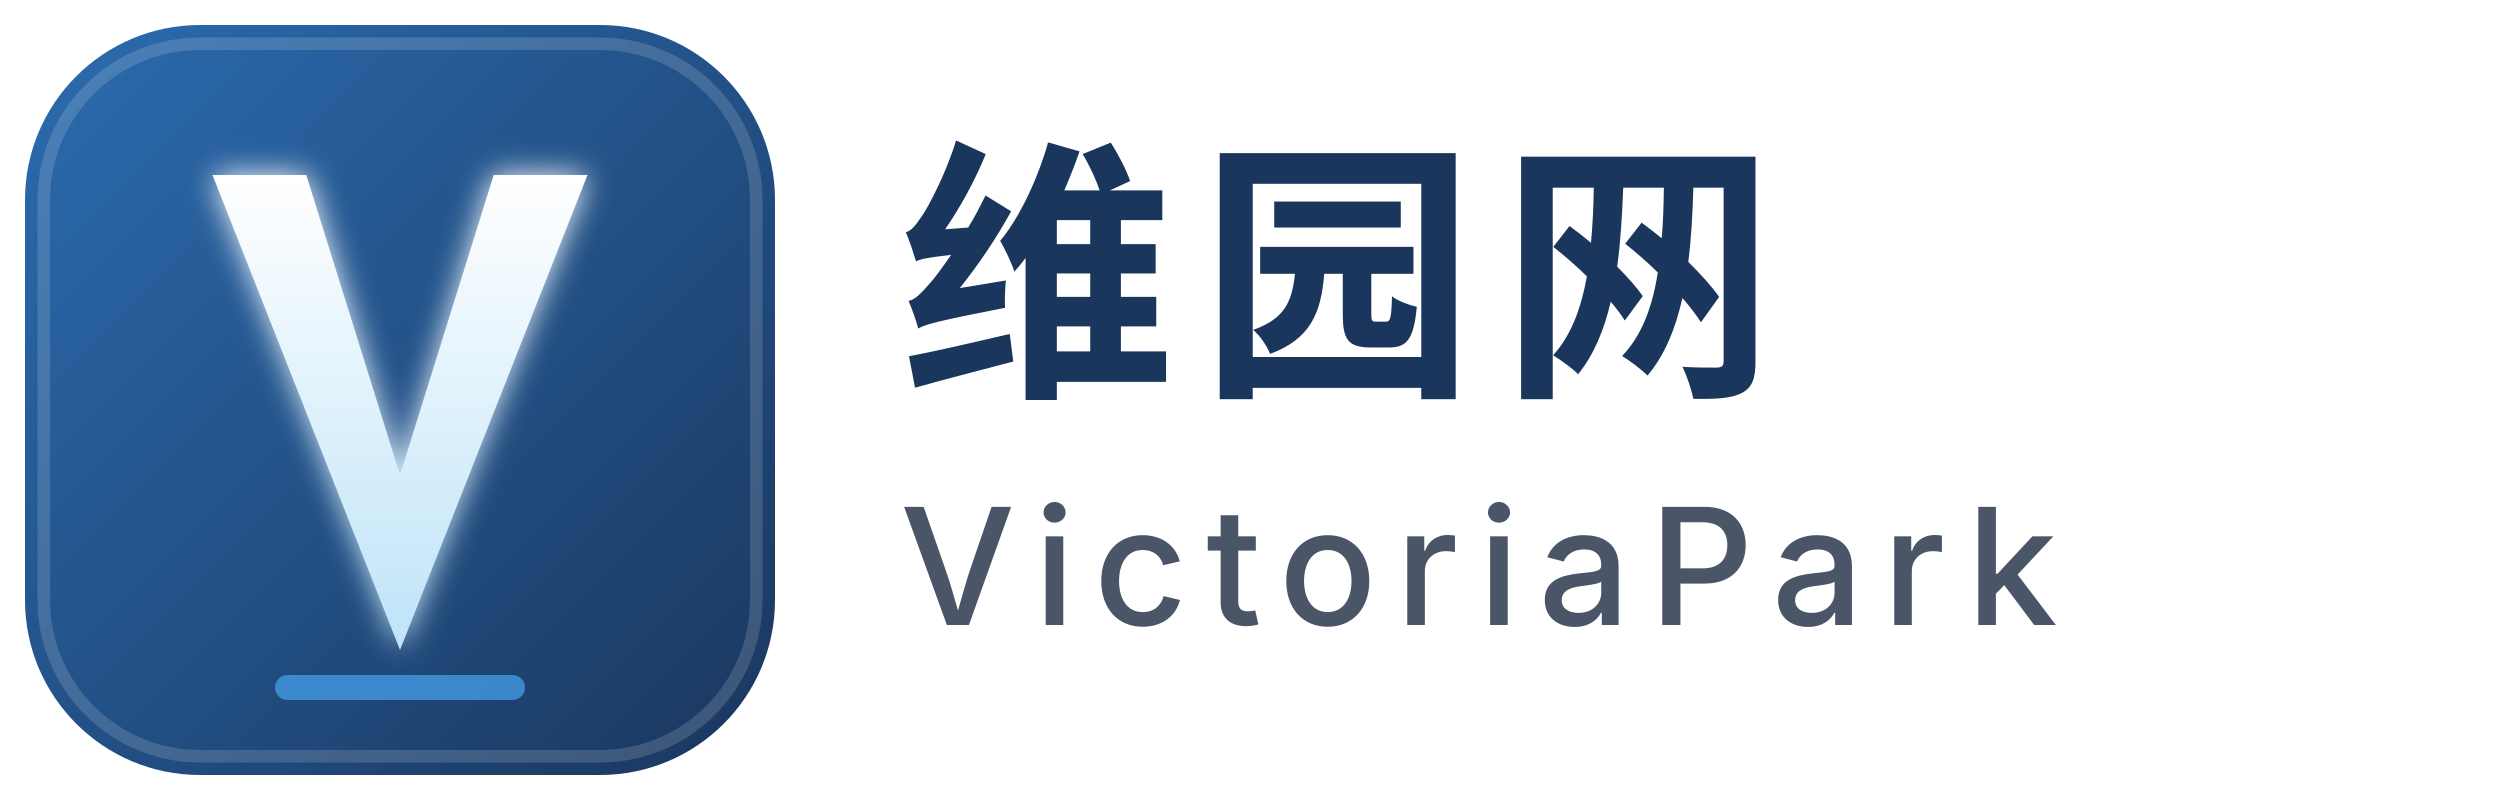
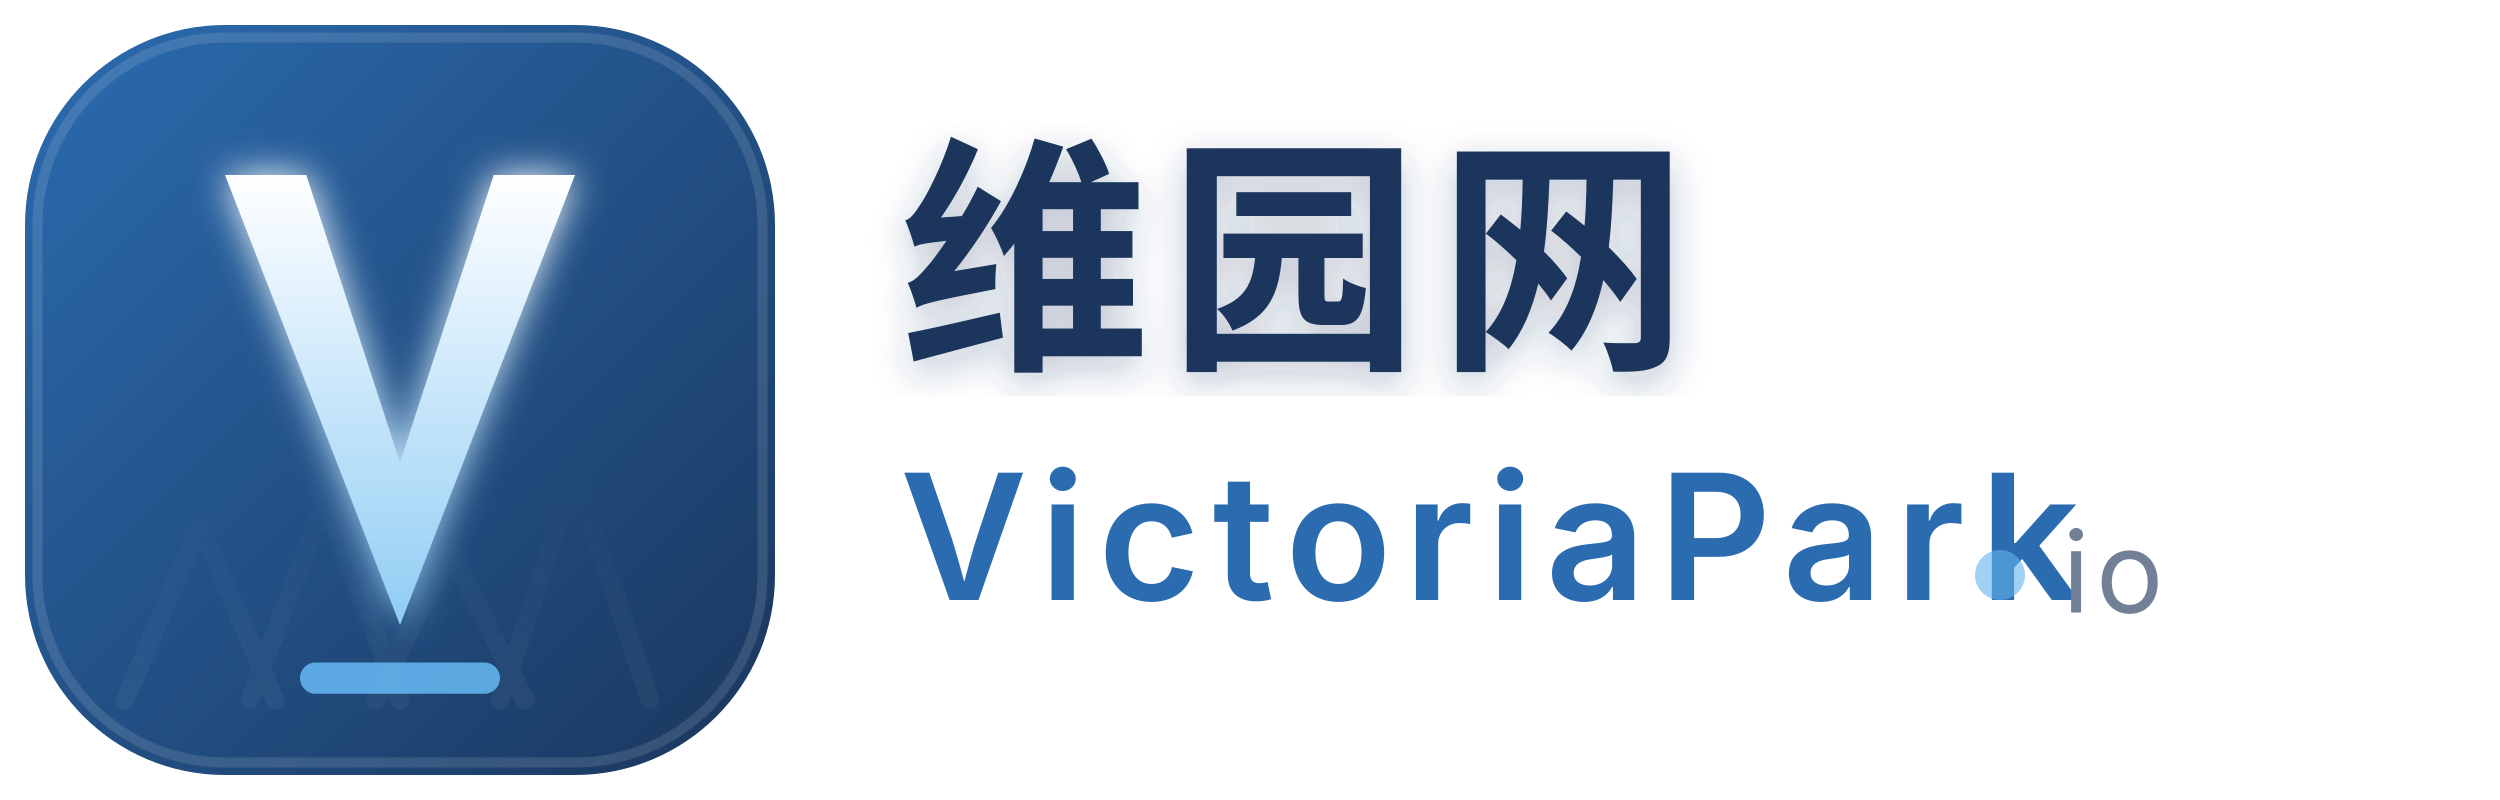
<svg xmlns="http://www.w3.org/2000/svg" width="200" height="64" viewBox="0 0 200 64" role="img" aria-labelledby="vpTitle vpDesc">
  <defs>
    <linearGradient id="bg" x1="0%" y1="0%" x2="100%" y2="100%">
      <stop offset="0%" stop-color="#2b6cb0" />
      <stop offset="100%" stop-color="#1a365d" />
    </linearGradient>
    <linearGradient id="vGrad" x1="0%" y1="0%" x2="0%" y2="100%">
      <stop offset="0%" stop-color="#ffffff" />
-       <stop offset="100%" stop-color="#bee3f8" />
+       <stop offset="100%" stop-color="#90cdf4" />
+     </linearGradient>
+     <linearGradient id="parkGrad" x1="0%" y1="100%" x2="0%" y2="0%">
+       <stop offset="0%" stop-color="rgba(255,255,255,0.08)" />
+       <stop offset="100%" stop-color="rgba(255,255,255,0)" />
    </linearGradient>
    <filter id="glow">
-       <feGaussianBlur stdDeviation="1.2" result="blur" />
+       <feGaussianBlur stdDeviation="1.5" result="blur" />
      <feMerge>
        <feMergeNode in="blur" />
        <feMergeNode in="SourceGraphic" />
      </feMerge>
    </filter>
+     <filter id="shadow">
+       <feDropShadow dx="0" dy="1" stdDeviation="1.5" flood-color="#1a365d" flood-opacity="0.3" />
+     </filter>
  </defs>
-   <rect x="2" y="2" width="60" height="60" rx="14" fill="url(#bg)" />
-   <rect x="3.5" y="3.5" width="57" height="57" rx="12.5" fill="none" stroke="rgba(255,255,255,0.15)" stroke-width="1" />
-   <path d="M17 14h7.5l7.5 24 7.5-24H47L32 52z" fill="url(#vGrad)" filter="url(#glow)" />
-   <rect x="22" y="54" width="20" height="2" rx="1" fill="#4299e1" opacity="0.8" />
-   <text x="72" y="30" font-family="'Noto Sans SC', 'PingFang SC', 'Microsoft YaHei', sans-serif" font-size="22" font-weight="700" fill="#1a365d" letter-spacing="2">维园网</text>
-   <text x="72" y="50" font-family="Inter, 'Helvetica Neue', Arial, sans-serif" font-size="13" font-weight="500" fill="#4a5568" letter-spacing="1.5">VictoriaPark</text>
+   <rect x="2" y="2" width="60" height="60" rx="16" fill="url(#bg)" />
+   <rect x="3" y="3" width="58" height="58" rx="15" fill="none" stroke="rgba(255,255,255,0.12)" stroke-width="0.8" />
+   <path d="M10 56 L16 42 L22 56 M20 56 L26 40 L32 56 M30 56 L36 44 L42 56 M40 56 L46 38 L52 56" fill="none" stroke="url(#parkGrad)" stroke-width="1.5" stroke-linecap="round" stroke-linejoin="round" opacity="0.5" />
+   <path d="M18 14h6.5l7.5 23 7.5-23H46L32 50z" fill="url(#vGrad)" filter="url(#glow)" />
+   <rect x="24" y="53" width="16" height="2.5" rx="1.25" fill="#63b3ed" opacity="0.9" />
+   <text x="72" y="28" font-family="'Noto Sans SC', 'PingFang SC', 'Microsoft YaHei', sans-serif" font-size="20" font-weight="700" fill="#1a365d" letter-spacing="1.5" filter="url(#shadow)">维园网</text>
+   <text x="72" y="48" font-family="Inter, 'Helvetica Neue', Arial, sans-serif" font-size="14" font-weight="600" fill="#2b6cb0" letter-spacing="1">VictoriaPark</text>
+   <circle cx="160" cy="46" r="2" fill="#63b3ed" opacity="0.6" />
+   <text x="165" y="49" font-family="Inter, 'Helvetica Neue', Arial, sans-serif" font-size="9" font-weight="400" fill="#718096" letter-spacing="0.5">io</text>
</svg>
